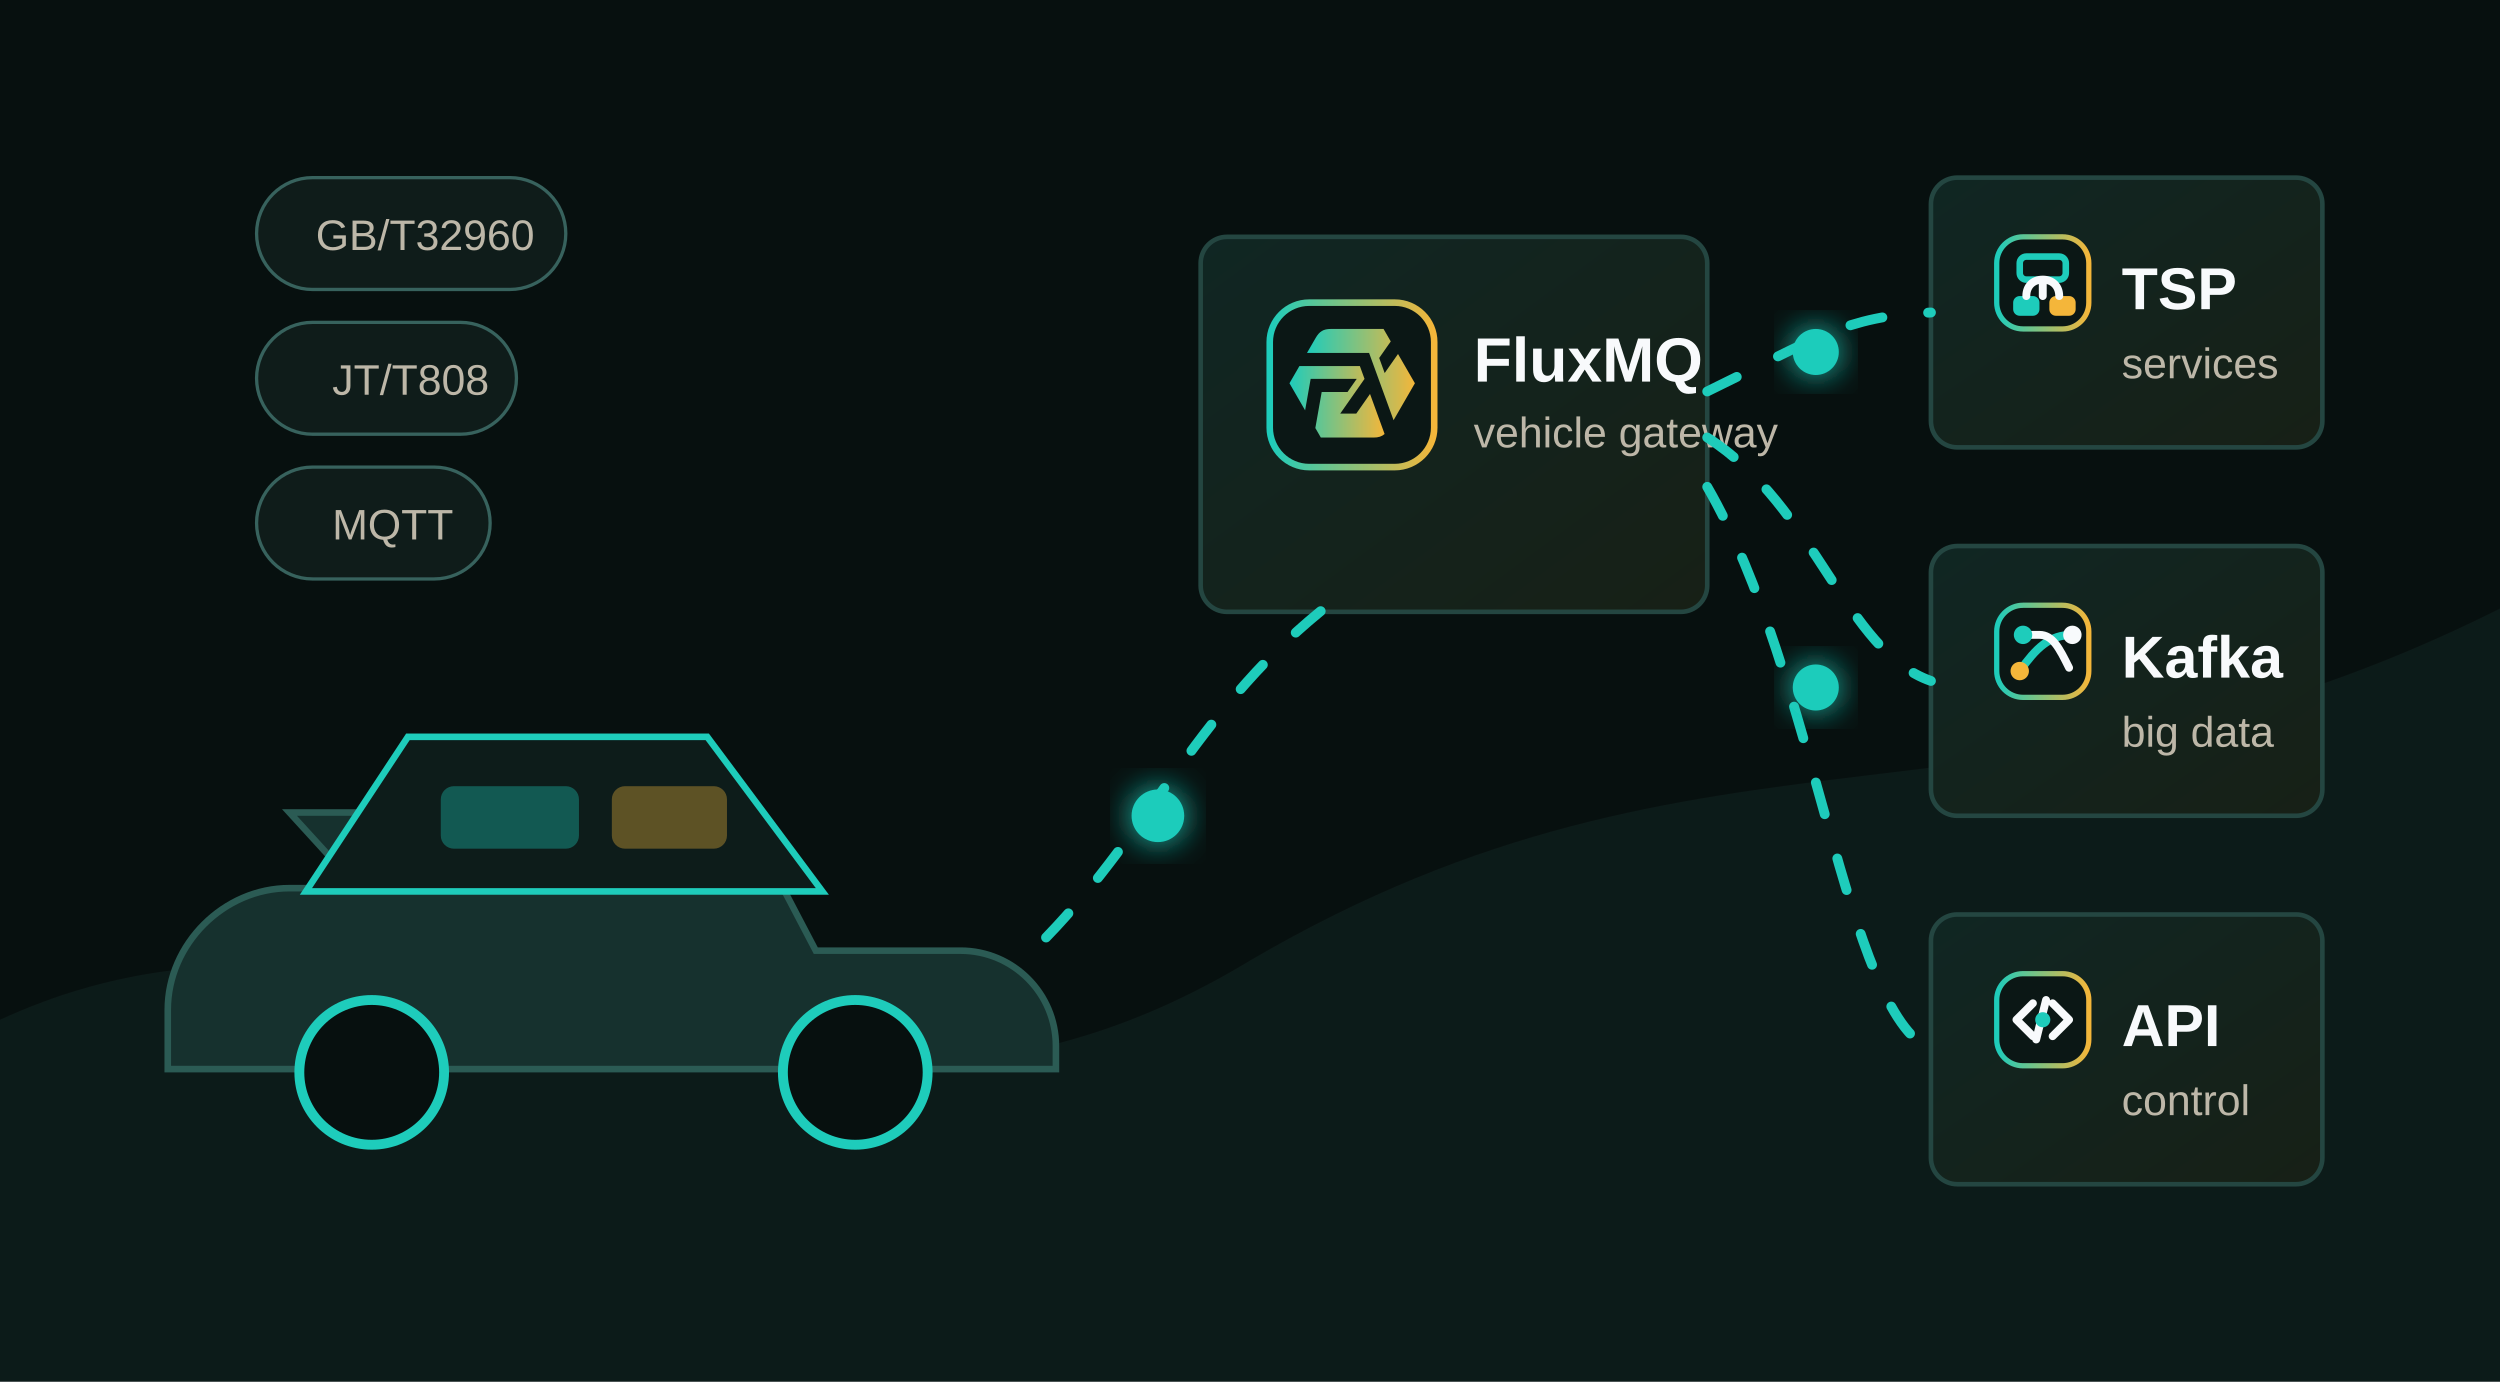
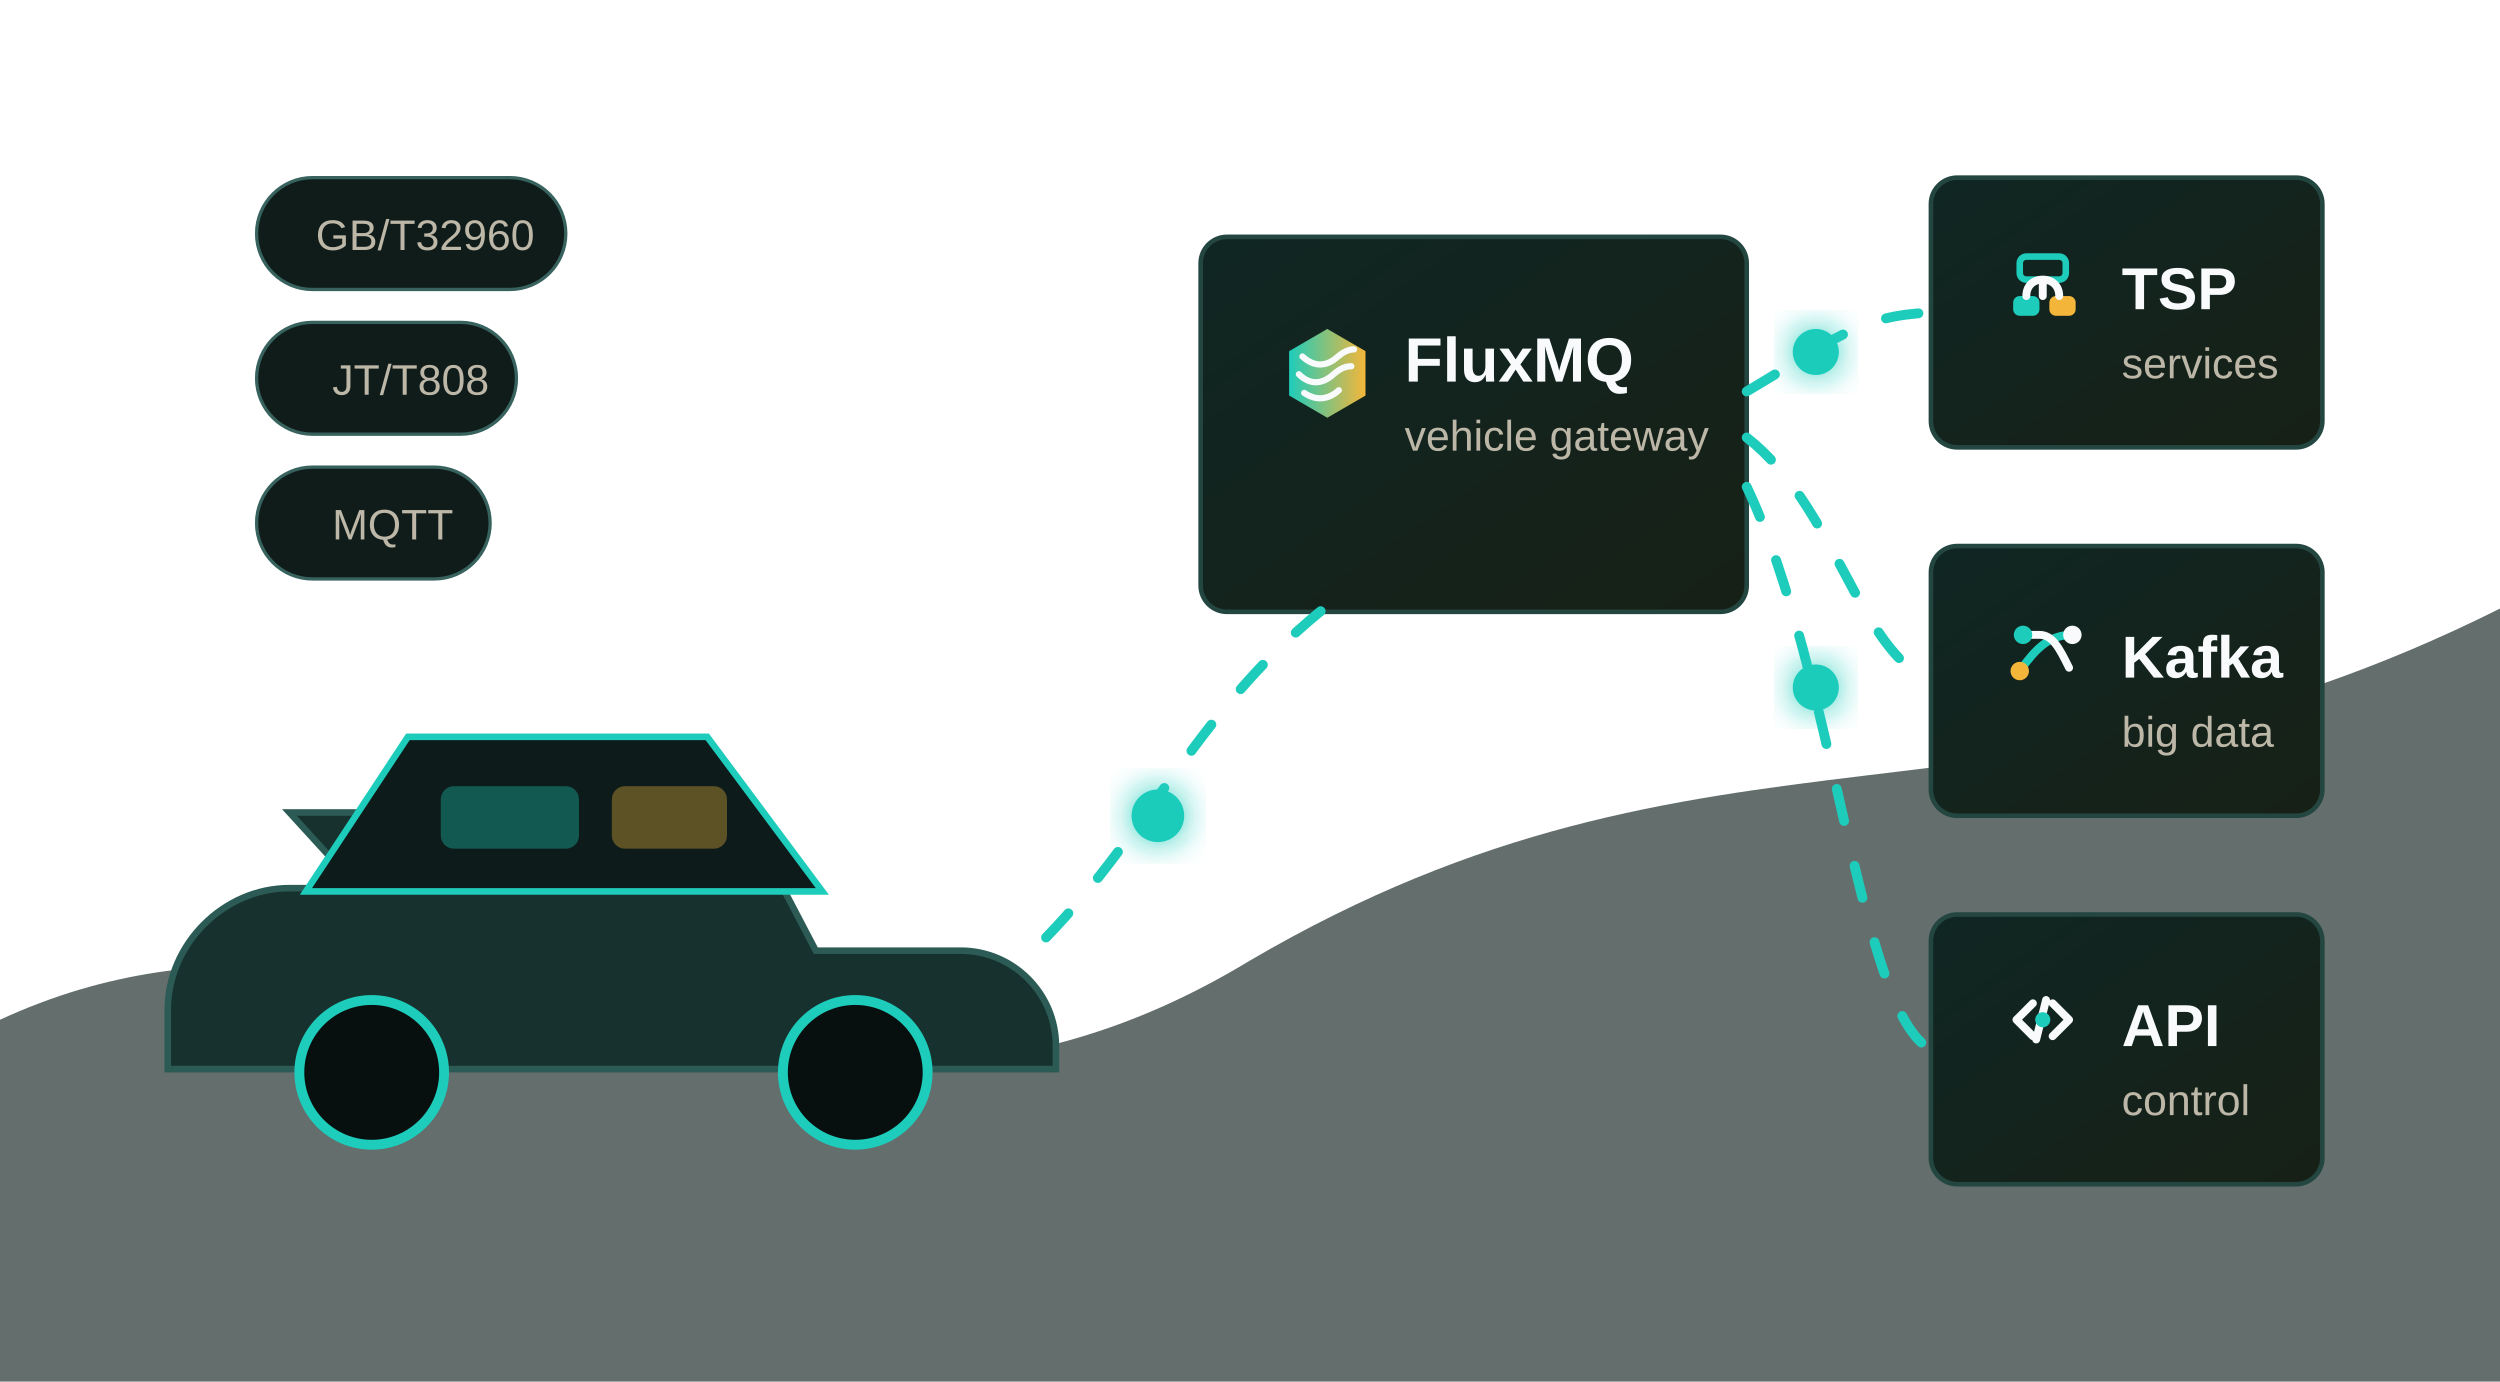
<svg xmlns="http://www.w3.org/2000/svg" viewBox="0 0 760 420" role="img" aria-labelledby="title desc">
  <defs>
    <linearGradient id="panel" x1="0" x2="1" y1="0" y2="1">
      <stop offset="0" stop-color="#102623" />
      <stop offset="1" stop-color="#172016" />
    </linearGradient>
    <linearGradient id="accent" x1="0" x2="1">
      <stop offset="0" stop-color="#1eccbb" />
      <stop offset="1" stop-color="#f4b63a" />
    </linearGradient>
    <filter id="glow" x="-40%" y="-40%" width="180%" height="180%">
      <feGaussianBlur stdDeviation="5" result="blur" />
      <feMerge>
        <feMergeNode in="blur" />
        <feMergeNode in="SourceGraphic" />
      </feMerge>
    </filter>
    <style>
-       .bg{fill:#07100f}
      .card{fill:url(#panel);stroke:#244641;stroke-width:1.4}
      .line{fill:none;stroke:#1eccbb;stroke-width:3;stroke-linecap:round;stroke-dasharray:10 14;animation:dash 3.8s linear infinite}
      .pulse{fill:#1eccbb;filter:url(#glow);animation:pulse 2.4s ease-in-out infinite}
      .pulse2{animation-delay:.8s}
      .pulse3{animation-delay:1.4s}
      .label{font:600 18px Arial,sans-serif;fill:#f8fafc}
      .small{font:500 13px Arial,sans-serif;fill:#bdb7a8}
      .chip{fill:#0f1c1a;stroke:#37625d;stroke-width:1}
      .wheel{fill:#07100f;stroke:#1eccbb;stroke-width:3}
-       .logoBox{fill:#0b1715;stroke:url(#accent);stroke-width:2}
-       .fluxMark{fill:url(#accent)}
+       .fluxHex{fill:url(#accent)}
+       .fluxWave{fill:none;stroke:#f8fafc;stroke-width:7;stroke-linecap:round}
      .logoName{font:700 19px Arial,sans-serif;fill:#f8fafc}
-       .sysBox{fill:#0b1715;stroke:url(#accent);stroke-width:1.6}
      .sysLine{fill:none;stroke:#f8fafc;stroke-width:2.4;stroke-linecap:round;stroke-linejoin:round}
      .sysAccent{fill:#1eccbb}
      .sysGold{fill:#f4b63a}
      @keyframes dash{to{stroke-dashoffset:-96}}
      @keyframes pulse{0%,100%{opacity:.35;transform:scale(.92);transform-origin:center}50%{opacity:1;transform:scale(1.08);transform-origin:center}}
      @keyframes float{0%,100%{transform:translateY(0)}50%{transform:translateY(-9px)}}
      .float{animation:float 4s ease-in-out infinite}
    </style>
  </defs>
-   <rect class="bg" width="760" height="420" />
  <path d="M0 310 C130 250 235 380 380 292 C520 210 610 260 760 185 L760 420 L0 420Z" fill="#10201e" opacity=".65" />
  <g class="float">
    <path d="M88 247h138l22 42h44c16 0 29 13 29 29v7H51v-18c0-20 17-37 37-37h21z" fill="#16312e" stroke="#2b5b54" stroke-width="2" />
    <path d="M124 224h91l35 47H93z" fill="#0d1c1a" stroke="#1eccbb" stroke-width="2" />
    <circle class="wheel" cx="113" cy="326" r="22" />
    <circle class="wheel" cx="260" cy="326" r="22" />
    <rect x="134" y="239" width="42" height="19" rx="4" fill="#1eccbb" opacity=".35" />
    <rect x="186" y="239" width="35" height="19" rx="4" fill="#f4b63a" opacity=".35" />
  </g>
  <g>
-     <rect class="card" x="365" y="72" width="154" height="114" rx="8" />
+     <rect class="card" x="365" y="72" width="166" height="114" rx="8" />
    <g transform="translate(386 92)">
-       <rect class="logoBox" width="50" height="50" rx="12" />
-       <g transform="translate(6 8) scale(.31)">
-         <path class="fluxMark" fill-rule="evenodd" clip-rule="evenodd" d="M93.285 102.997C90.554 105.461 87.239 106.516 82.439 106.516H30.757L25.366 97.184L31.595 61.852H56.911L65.934 48.965H20.777L15.336 79.82L0 53.258L9.741 36.38H69.024L73.606 48.965L49.76 83.023H65.491L78.99 63.745L93.278 102.997H93.285Z" />
-         <path class="fluxMark" fill-rule="evenodd" clip-rule="evenodd" d="M78.061 23.494H17.194L25.683 8.791C29.314 2.499 33.185 0 40.575 0H92.257L99.323 12.246L87.978 28.456L93.355 43.236L106.432 24.556L123 53.251L102.075 89.491L78.054 23.487L78.061 23.494Z" />
+       <g transform="translate(4 8) scale(.27)">
+         <path class="fluxHex" d="M50 0 93 25v50l-43 25L7 75V25Z" />
+         <path class="fluxWave" d="M22 31c13 12 27 12 40 0 6-5 12-8 18-8" />
+         <path class="fluxWave" d="M18 51c12 12 26 12 39 0 7-6 13-9 20-9" />
+         <path class="fluxWave" d="M24 72c13 9 27 8 39-3" />
      </g>
    </g>
-     <text class="logoName" x="448" y="116">FluxMQ</text>
-     <text class="small" x="448" y="136">vehicle gateway</text>
+     <text class="logoName" x="427" y="116">FluxMQ</text>
+     <text class="small" x="427" y="137">vehicle gateway</text>
  </g>
  <g>
    <rect class="card" x="587" y="54" width="119" height="82" rx="8" />
    <g transform="translate(607 72)">
-       <rect class="sysBox" width="28" height="28" rx="8" />
      <rect x="7" y="6" width="14" height="7" rx="2" fill="none" stroke="#1eccbb" stroke-width="2" />
      <rect x="5" y="18" width="8" height="6" rx="2" class="sysAccent" />
      <rect x="16" y="18" width="8" height="6" rx="2" class="sysGold" />
      <path class="sysLine" d="M14 13v5M9 18c0-3 2-5 5-5M19 18c0-3-2-5-5-5" />
    </g>
    <text class="label" x="645" y="94">TSP</text>
    <text class="small" x="645" y="115">services</text>
    <rect class="card" x="587" y="166" width="119" height="82" rx="8" />
    <g transform="translate(607 184)">
-       <rect class="sysBox" width="28" height="28" rx="8" />
      <path d="M7 20c5-7 9-11 16-11" fill="none" stroke="#1eccbb" stroke-width="2.5" stroke-linecap="round" />
      <path class="sysLine" d="M8 9h5c4 0 6 4 9 10" />
      <circle class="sysAccent" cx="8" cy="9" r="2.8" />
      <circle class="sysGold" cx="7" cy="20" r="2.8" />
      <circle cx="23" cy="9" r="2.8" fill="#f8fafc" />
    </g>
    <text class="label" x="645" y="206">Kafka</text>
    <text class="small" x="645" y="227">big data</text>
    <rect class="card" x="587" y="278" width="119" height="82" rx="8" />
    <g transform="translate(607 296)">
-       <rect class="sysBox" width="28" height="28" rx="8" />
      <path class="sysLine" d="M11 9 6 14l5 5M17 9l5 5-5 5M15 8l-3 12" />
      <circle class="sysAccent" cx="14" cy="14" r="2.3" />
    </g>
    <text class="label" x="645" y="318">API</text>
    <text class="small" x="645" y="339">control</text>
  </g>
  <path class="line" d="M318 285 C350 252 365 214 405 183" />
-   <path class="line" d="M519 119 C552 103 561 96 587 95" />
-   <path class="line" d="M519 133 C552 154 561 198 587 207" />
-   <path class="line" d="M519 148 C552 205 561 308 587 319" />
+   <path class="line" d="M531 119 C558 103 565 96 587 95" />
+   <path class="line" d="M531 133 C558 154 565 198 587 207" />
+   <path class="line" d="M531 148 C558 205 565 308 587 319" />
  <circle class="pulse" cx="352" cy="248" r="8" />
  <circle class="pulse pulse2" cx="552" cy="107" r="7" />
  <circle class="pulse pulse3" cx="552" cy="209" r="7" />
  <g>
    <rect class="chip" x="78" y="54" width="94" height="34" rx="17" />
    <text class="small" x="96" y="76">GB/T32960</text>
    <rect class="chip" x="78" y="98" width="79" height="34" rx="17" />
    <text class="small" x="101" y="120">JT/T808</text>
    <rect class="chip" x="78" y="142" width="71" height="34" rx="17" />
    <text class="small" x="101" y="164">MQTT</text>
  </g>
</svg>
